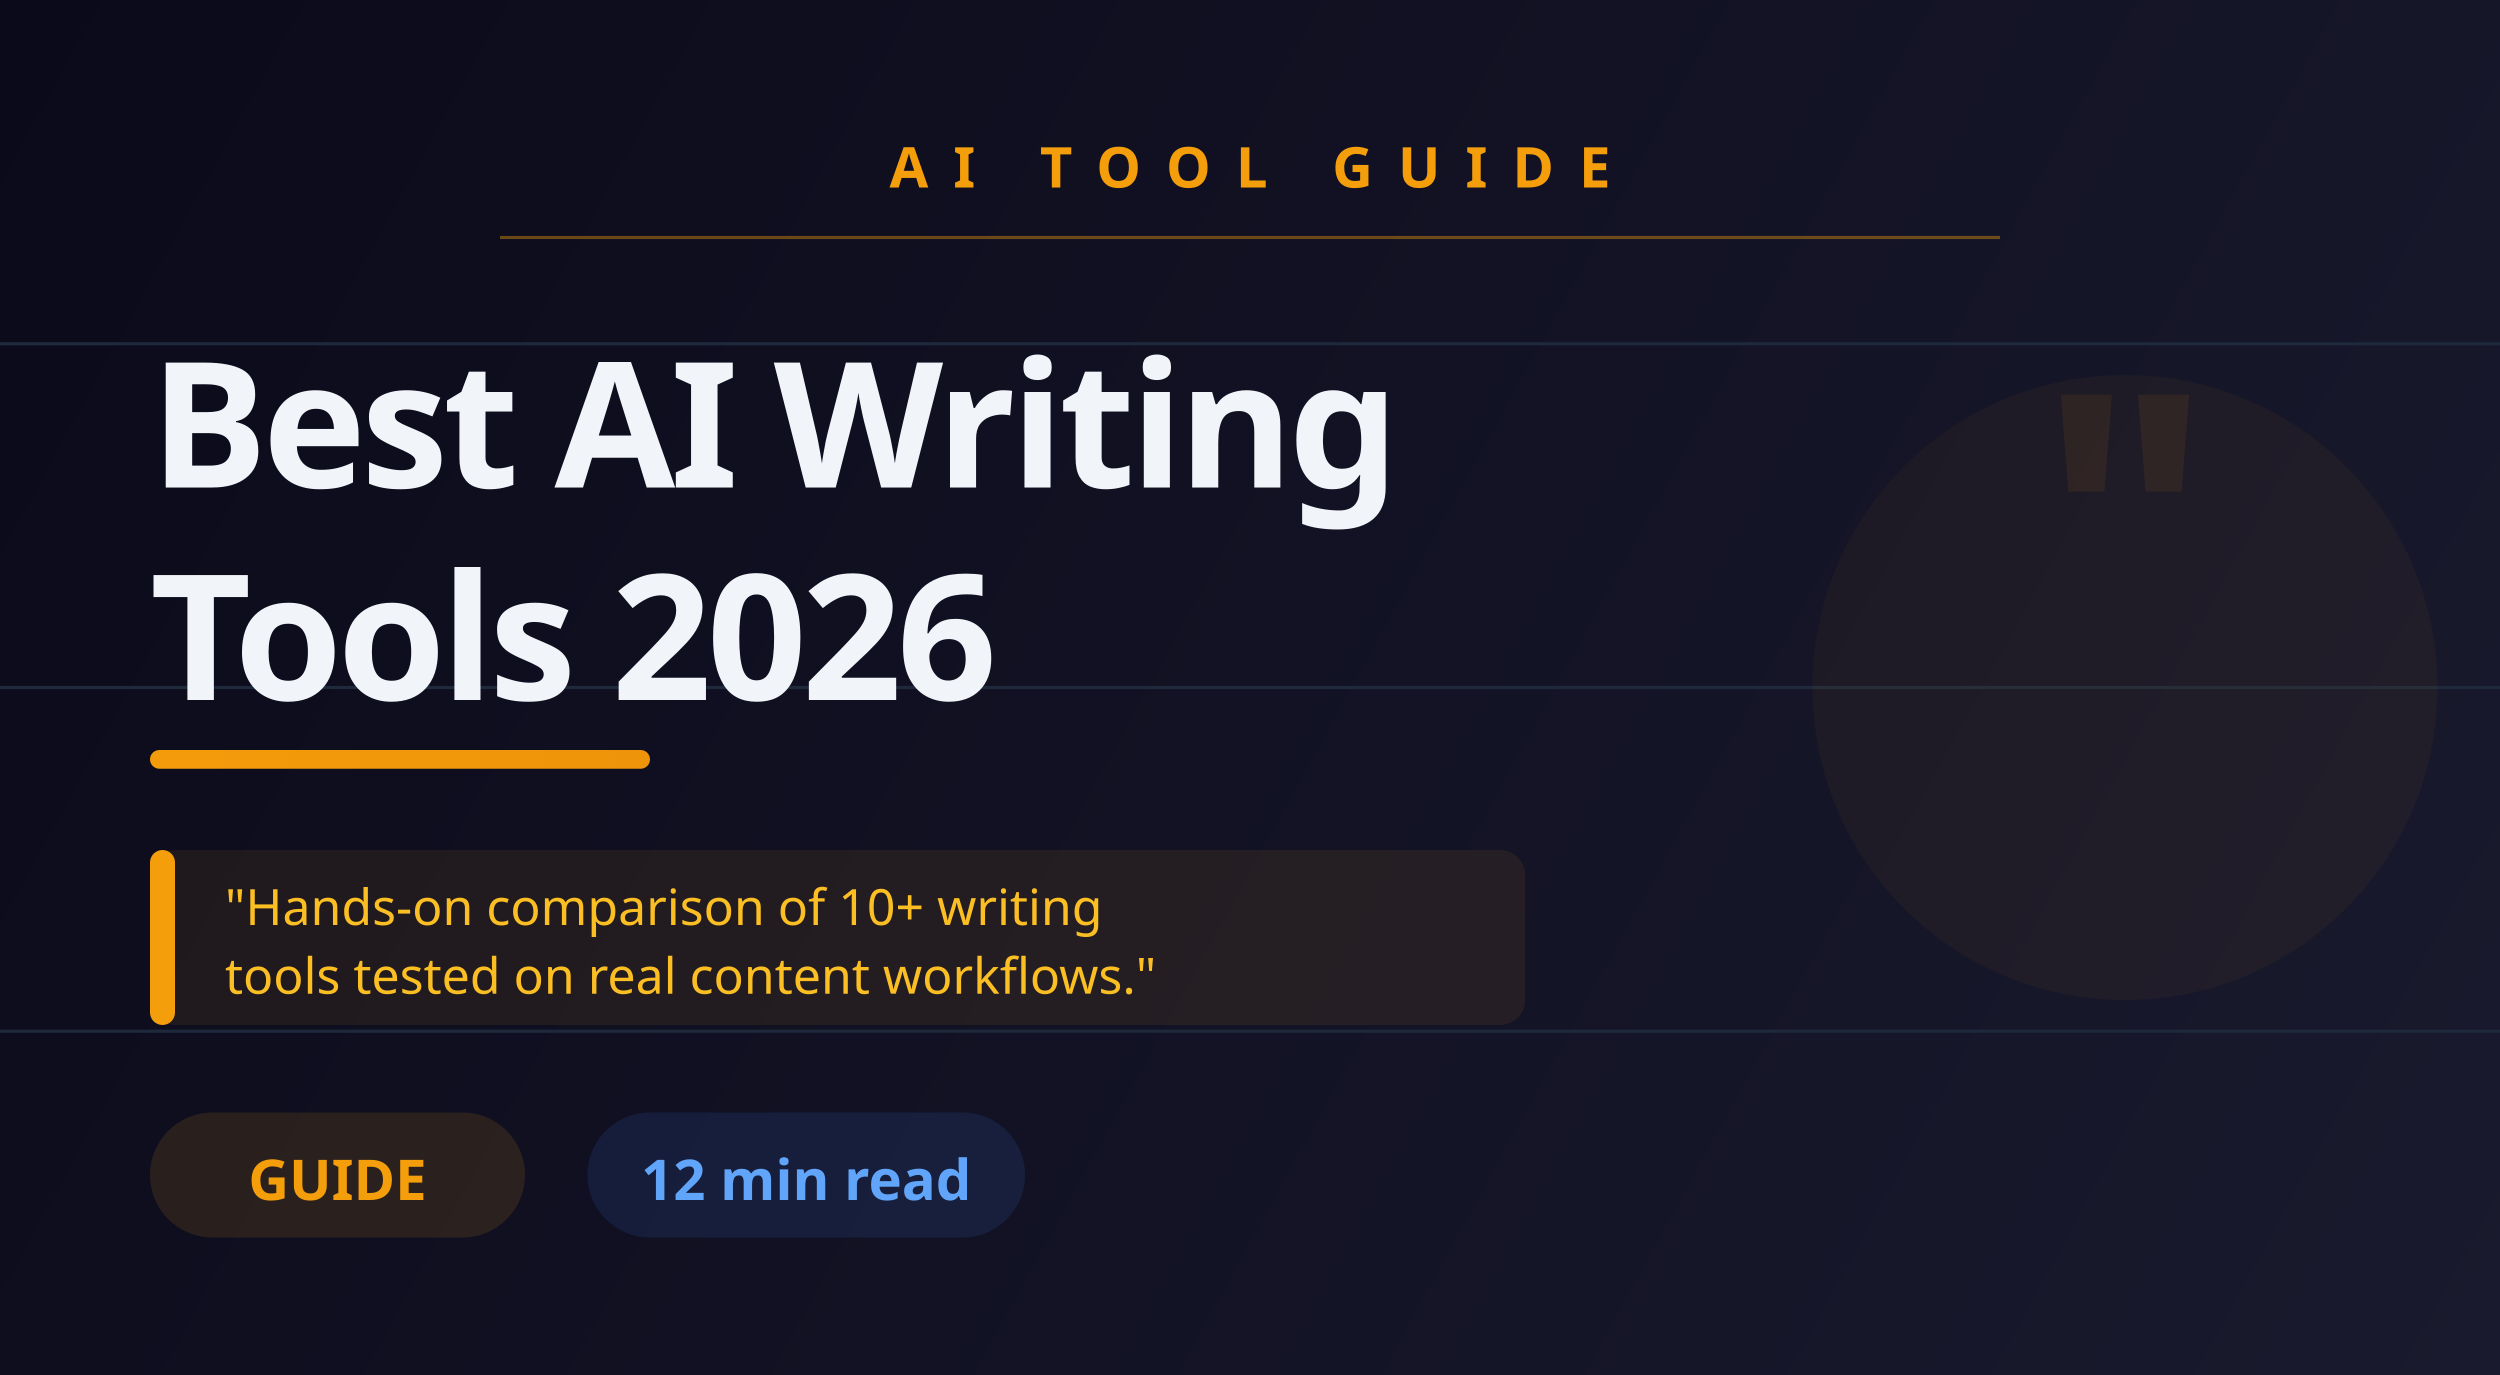
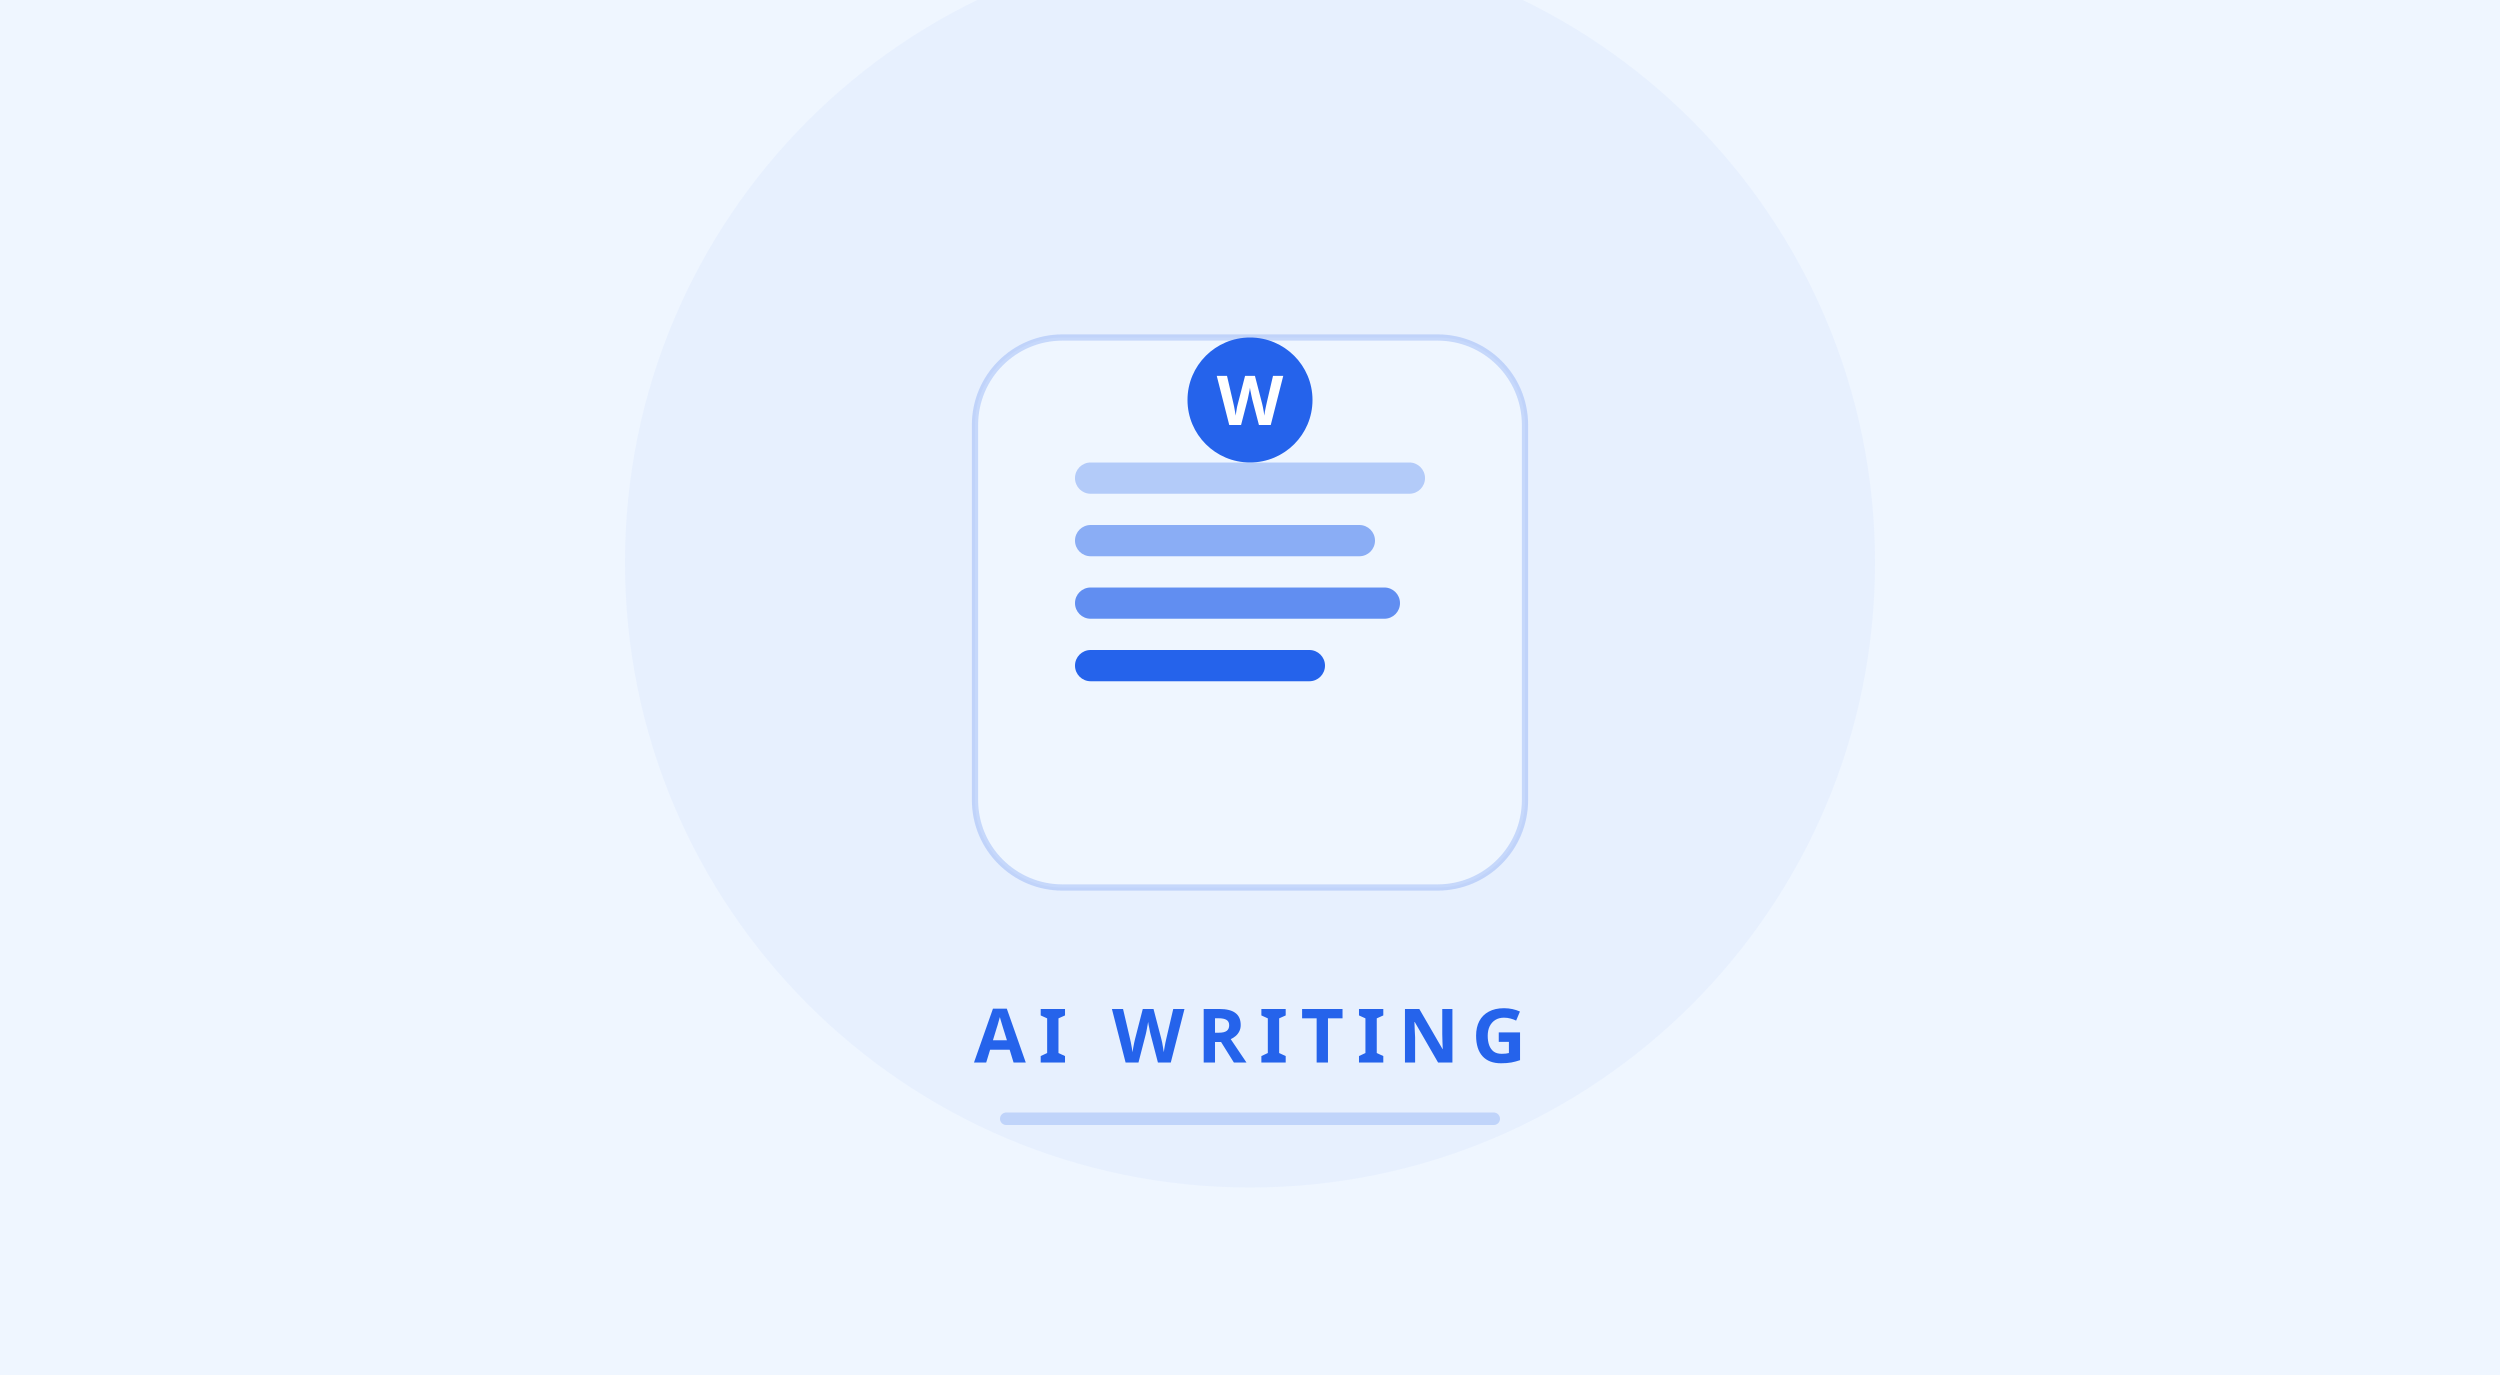
<svg xmlns="http://www.w3.org/2000/svg" viewBox="0 0 400 220" fill="none">
-   <defs>
-     <linearGradient id="wm1" x1="0" y1="0" x2="400" y2="220" gradientUnits="userSpaceOnUse">
-       <stop stop-color="#0a0a1a" />
-       <stop offset="1" stop-color="#1a1a2e" />
-     </linearGradient>
-     <linearGradient id="wg1" x1="0" y1="0" x2="400" y2="0" gradientUnits="userSpaceOnUse">
-       <stop stop-color="#f59e0b" />
-       <stop offset="1" stop-color="#d97706" />
-     </linearGradient>
-   </defs>
-   <rect width="400" height="220" fill="url(#wm1)" />
-   <line x1="0" y1="55" x2="400" y2="55" stroke="#1e293b" stroke-width="0.5" />
-   <line x1="0" y1="110" x2="400" y2="110" stroke="#1e293b" stroke-width="0.5" />
-   <line x1="0" y1="165" x2="400" y2="165" stroke="#1e293b" stroke-width="0.5" />
-   <text x="200" y="30" text-anchor="middle" fill="#f59e0b" font-size="9" font-weight="800" font-family="system-ui" letter-spacing="4">AI TOOL GUIDE</text>
-   <line x1="80" y1="38" x2="320" y2="38" stroke="#f59e0b" stroke-width="0.5" opacity="0.4" />
-   <text x="24" y="78" fill="#f1f5f9" font-size="28" font-weight="900" font-family="system-ui" letter-spacing="-0.8">Best AI Writing</text>
-   <text x="24" y="112" fill="#f1f5f9" font-size="28" font-weight="900" font-family="system-ui" letter-spacing="-0.8">Tools 2026</text>
-   <rect x="24" y="120" width="80" height="3" rx="1.5" fill="url(#wg1)" />
-   <rect x="24" y="136" width="220" height="28" rx="4" fill="#f59e0b" opacity="0.08" />
-   <rect x="24" y="136" width="4" height="28" rx="2" fill="#f59e0b" />
-   <text x="36" y="148" fill="#fbbf24" font-size="8" font-family="system-ui">"Hands-on comparison of 10+ writing</text>
-   <text x="36" y="159" fill="#fbbf24" font-size="8" font-family="system-ui">tools tested on real content workflows."</text>
-   <rect x="24" y="178" width="60" height="20" rx="10" fill="#f59e0b" opacity="0.12" />
-   <text x="54" y="192" text-anchor="middle" fill="#f59e0b" font-size="9" font-weight="700" font-family="system-ui">GUIDE</text>
-   <rect x="94" y="178" width="70" height="20" rx="10" fill="#3b82f6" opacity="0.12" />
-   <text x="129" y="192" text-anchor="middle" fill="#60a5fa" font-size="9" font-weight="700" font-family="system-ui">12 min read</text>
-   <circle cx="340" cy="110" r="50" fill="#f59e0b" opacity="0.04" />
-   <text x="340" y="106" text-anchor="middle" fill="#f59e0b" opacity="0.08" font-size="60" font-weight="900" font-family="system-ui">"</text>
+   <rect width="400" height="220" fill="#eff6ff" />
+   <circle cx="200" cy="90" r="100" fill="#2563EB" opacity="0.04" />
+   <rect x="156" y="54" width="88" height="88" rx="14" fill="#eff6ff" stroke="#2563EB" stroke-width="1" stroke-opacity="0.2" />
+   <rect x="172" y="74" width="56" height="5" rx="2.5" fill="#2563EB" opacity="0.3" />
+   <rect x="172" y="84" width="48" height="5" rx="2.5" fill="#2563EB" opacity="0.5" />
+   <rect x="172" y="94" width="52" height="5" rx="2.5" fill="#2563EB" opacity="0.7" />
+   <rect x="172" y="104" width="40" height="5" rx="2.5" fill="#2563EB" />
+   <circle cx="200" cy="64" r="10" fill="#2563EB" />
+   <text x="200" y="68" font-family="system-ui,sans-serif" font-size="11" font-weight="700" fill="white" text-anchor="middle">W</text>
+   <text x="200" y="170" text-anchor="middle" fill="#2563EB" font-size="12" font-weight="700" font-family="system-ui" letter-spacing="2">AI WRITING</text>
+   <rect x="160" y="178" width="80" height="2" rx="1" fill="#2563EB" opacity="0.2" />
</svg>
